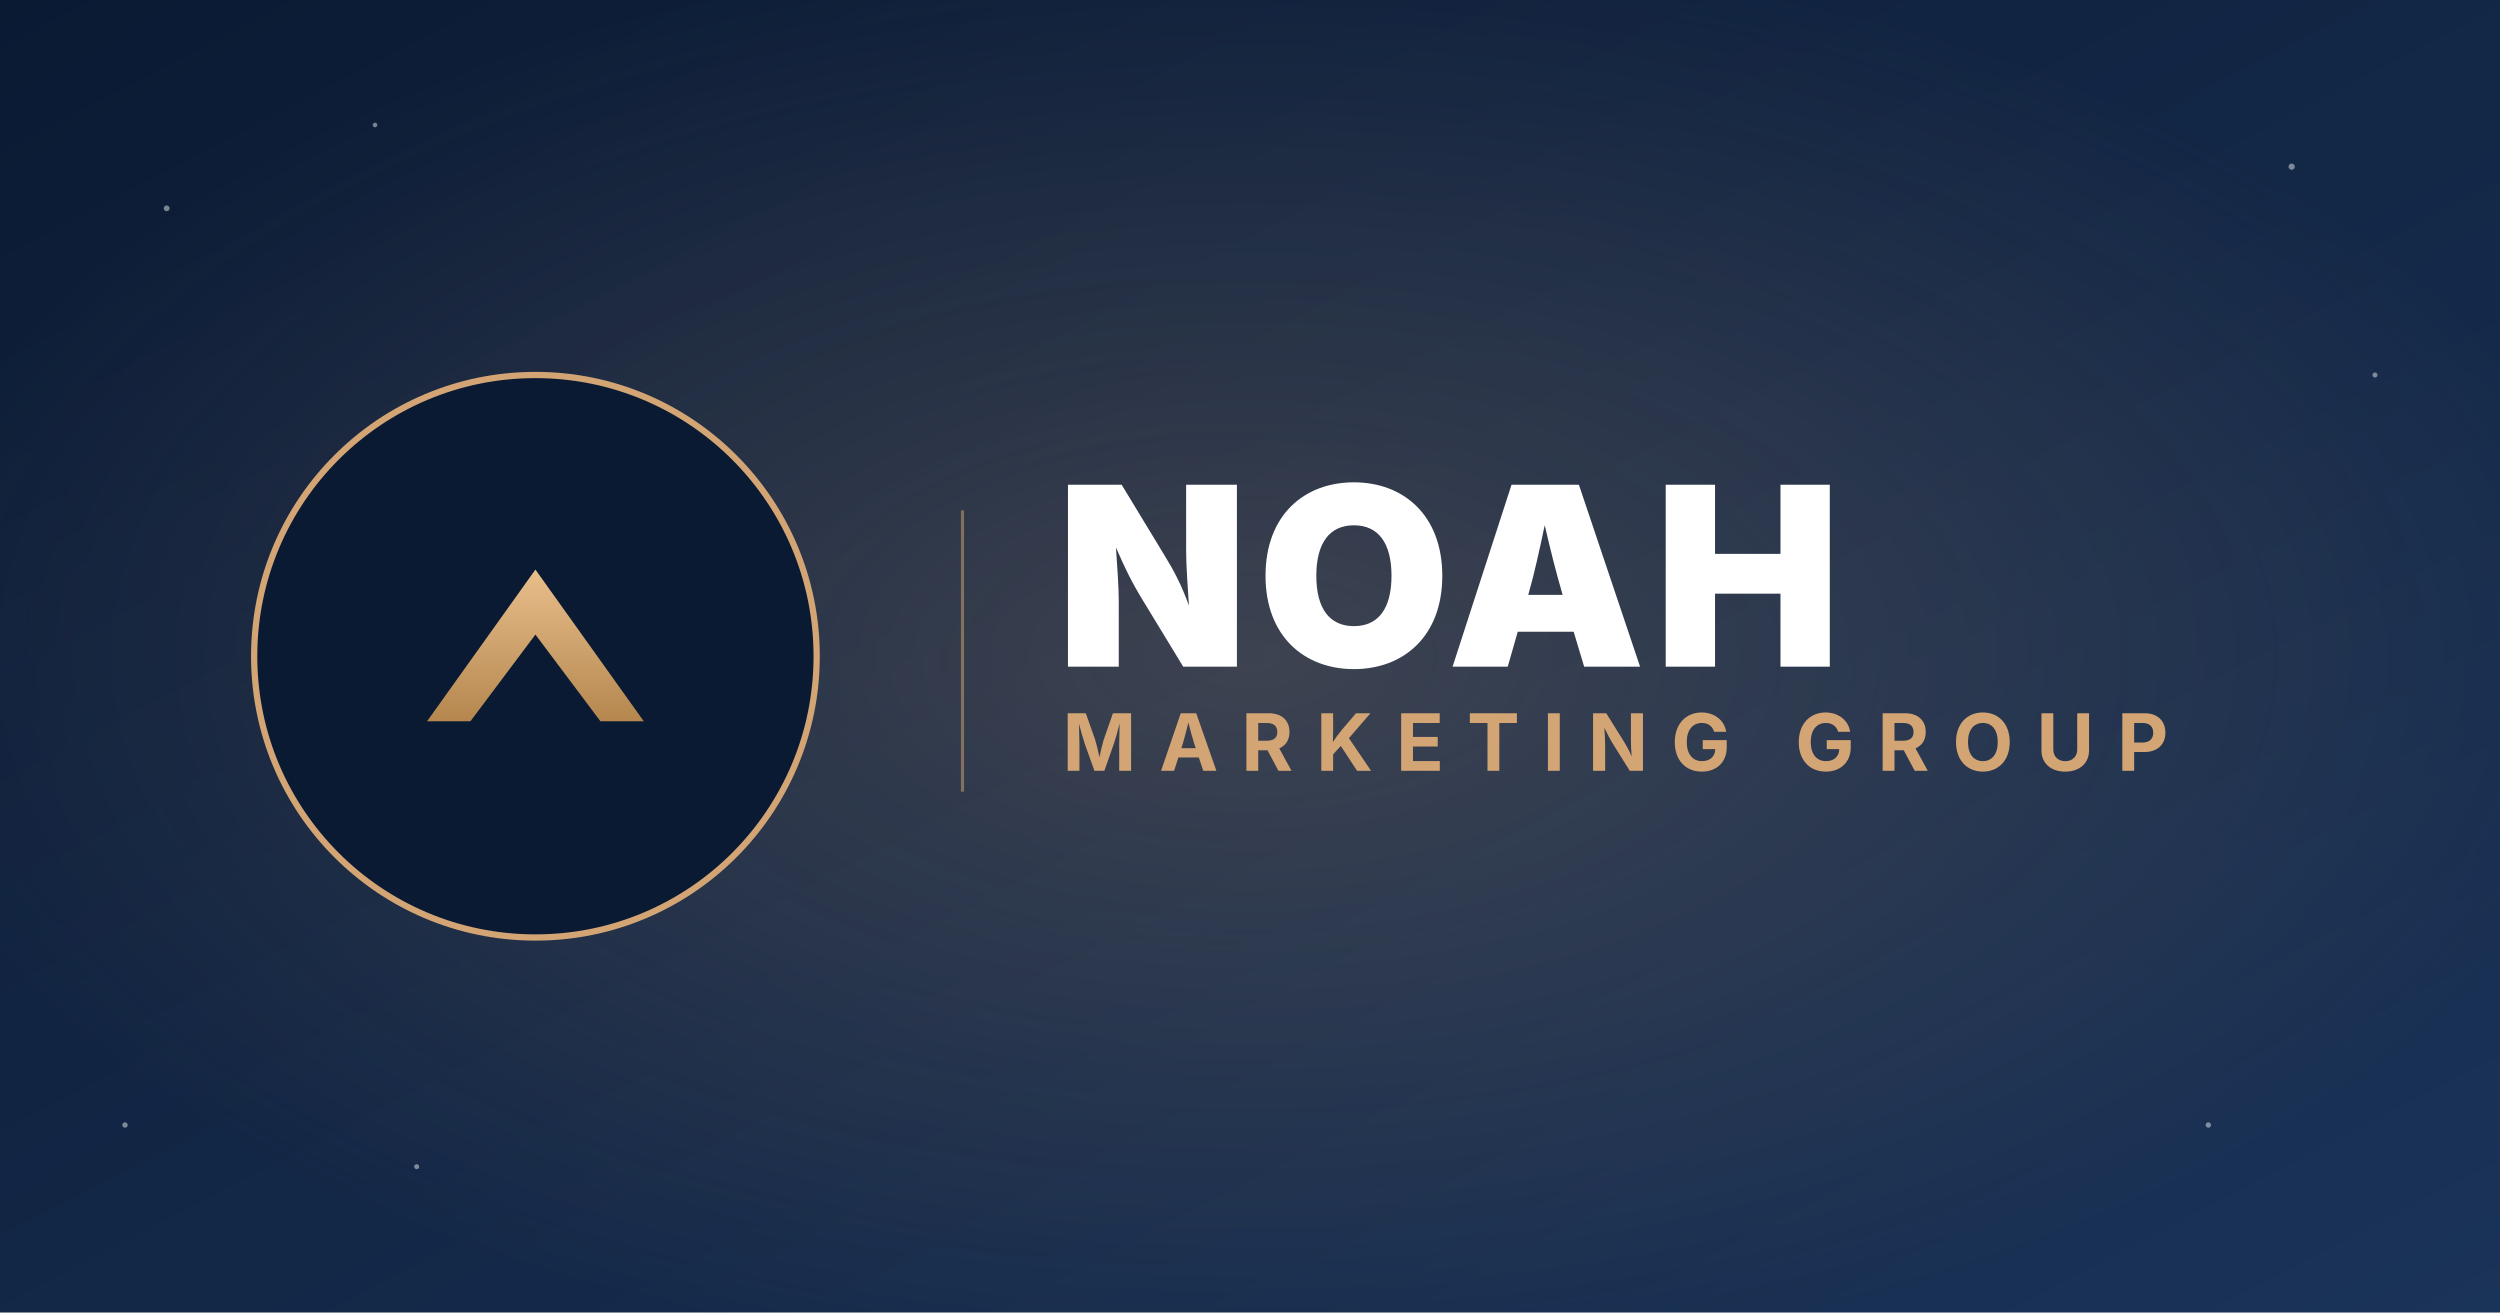
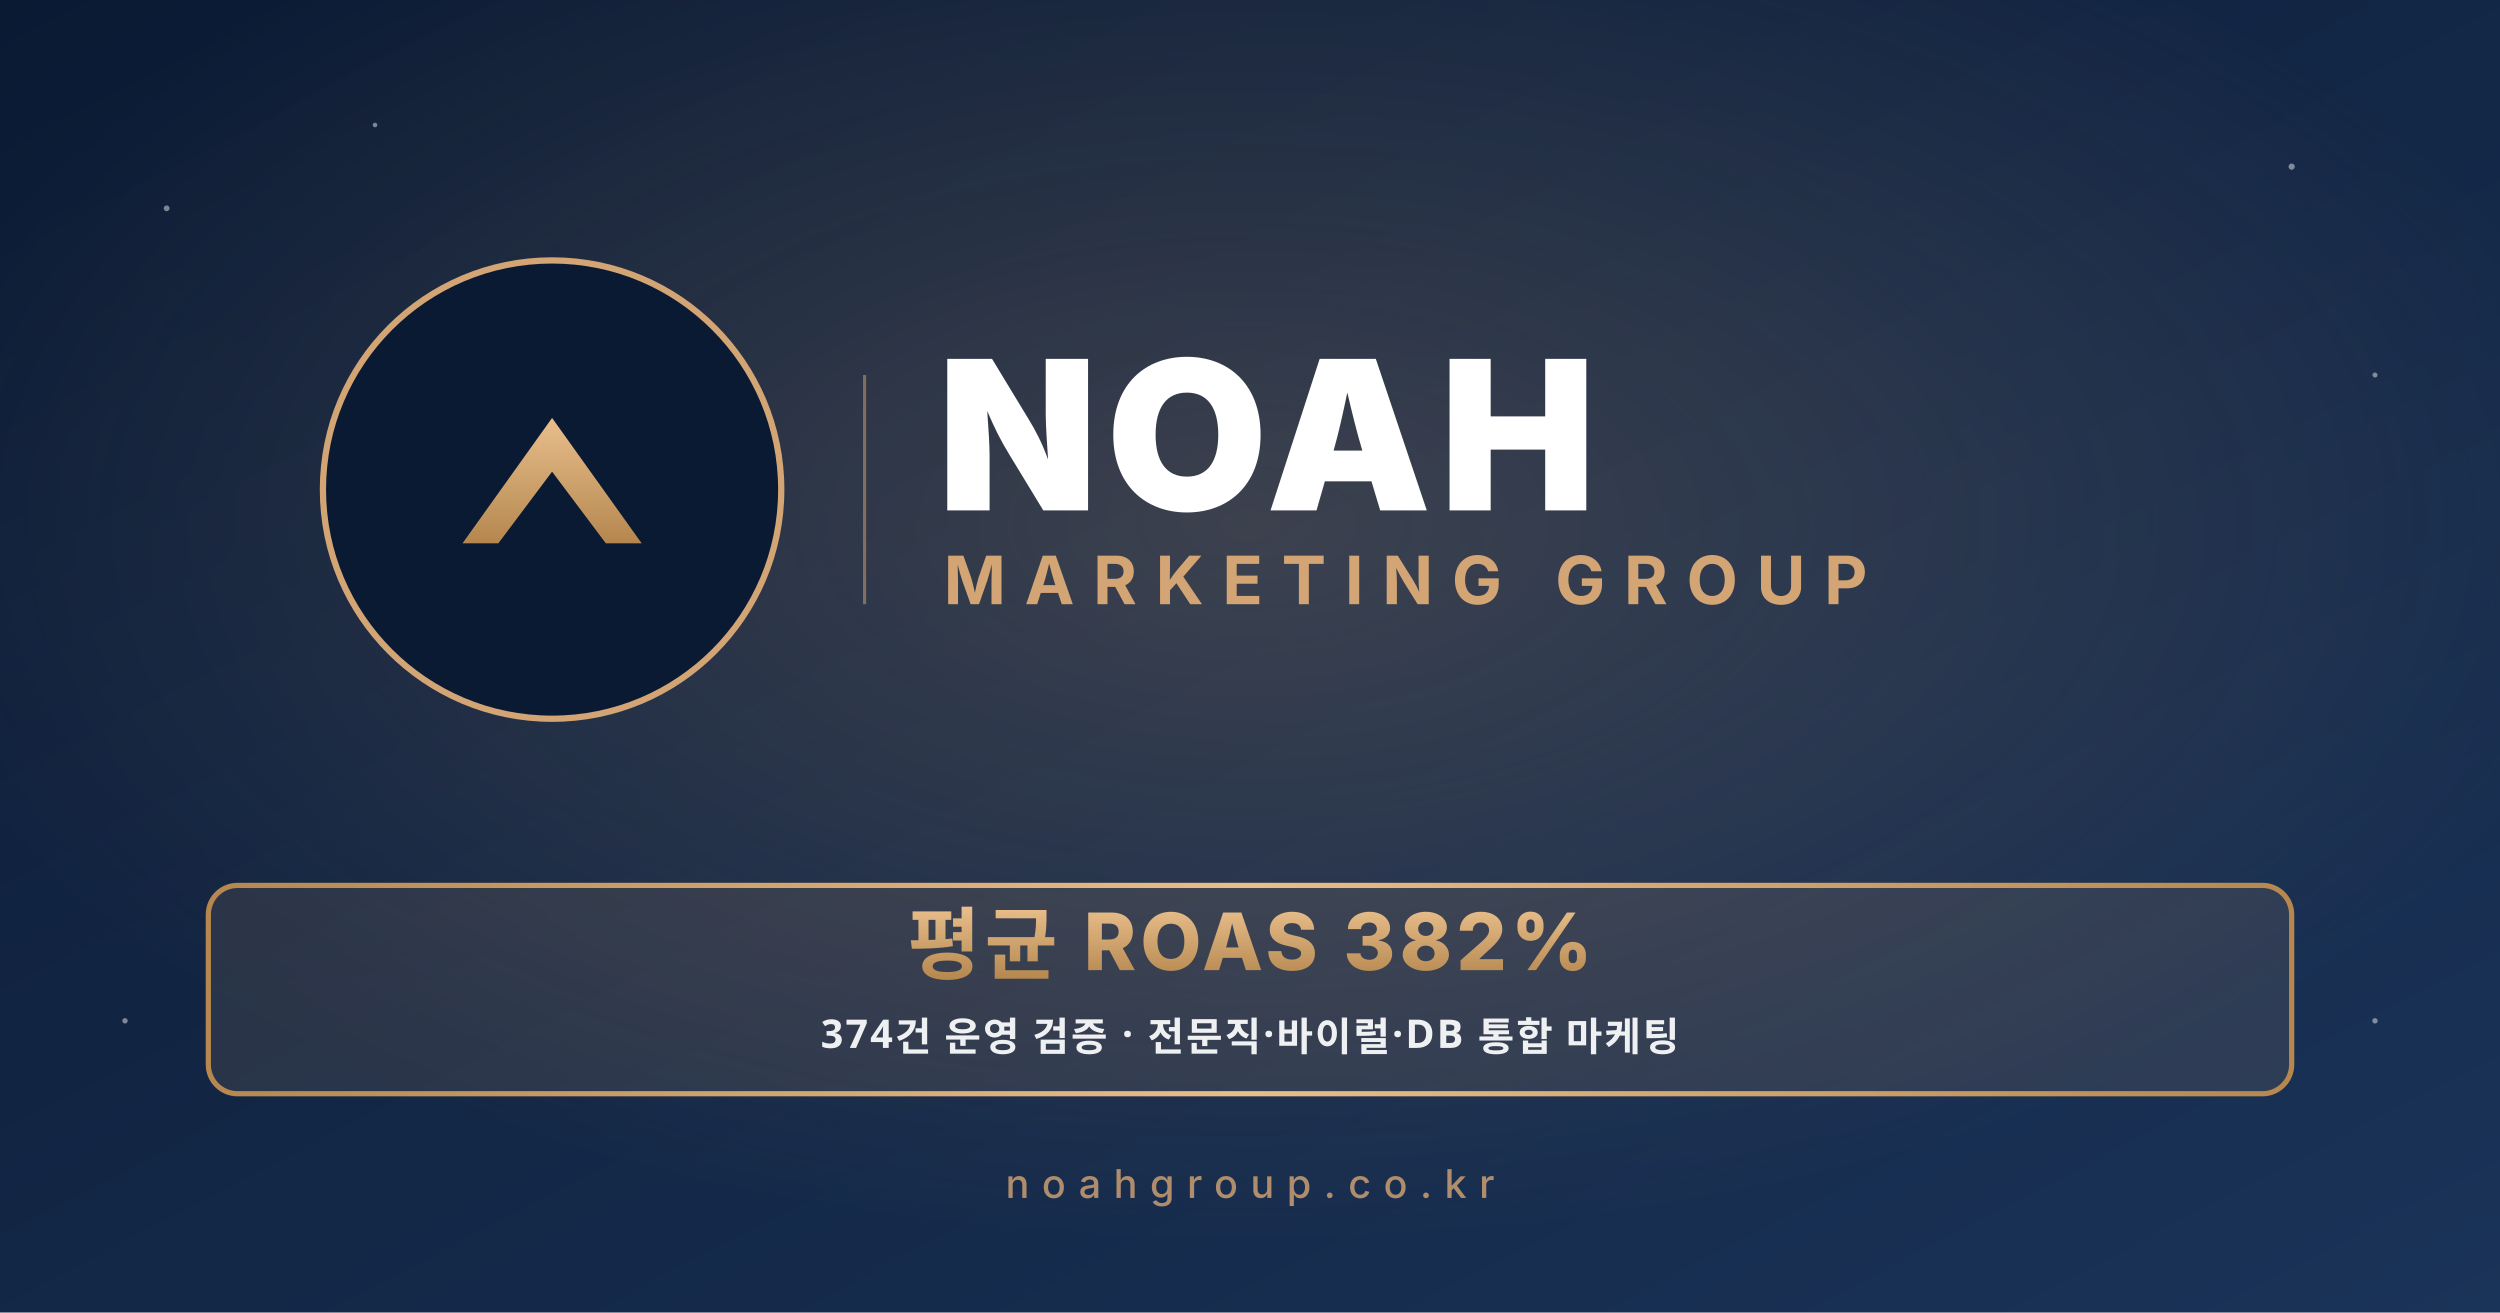
<svg xmlns="http://www.w3.org/2000/svg" viewBox="0 0 1200 630" width="1200" height="630">
  <defs>
    <linearGradient id="bg" x1="0" y1="0" x2="1" y2="1">
      <stop offset="0%" stop-color="#0B1A33" />
      <stop offset="100%" stop-color="#1a3358" />
    </linearGradient>
-     <radialGradient id="glow" cx="0.5" cy="0.5" r="0.55">
+     <radialGradient id="glow" cx="0.5" cy="0.4" r="0.55">
      <stop offset="0%" stop-color="#D4A574" stop-opacity="0.22" />
      <stop offset="100%" stop-color="#D4A574" stop-opacity="0" />
    </radialGradient>
    <linearGradient id="gold" x1="0" y1="0" x2="0" y2="1">
      <stop offset="0%" stop-color="#E8BE8B" />
+       <stop offset="100%" stop-color="#B5874F" />
+     </linearGradient>
+     <linearGradient id="goldBand" x1="0" y1="0" x2="1" y2="0">
+       <stop offset="0%" stop-color="#B5874F" />
+       <stop offset="50%" stop-color="#E8BE8B" />
      <stop offset="100%" stop-color="#B5874F" />
    </linearGradient>
  </defs>
  <rect width="1200" height="630" fill="url(#bg)" />
  <rect width="1200" height="630" fill="url(#glow)" />
  <g fill="#ffffff" opacity="0.45">
    <circle cx="80" cy="100" r="1.4" />
    <circle cx="180" cy="60" r="1.1" />
-     <circle cx="60" cy="540" r="1.3" />
-     <circle cx="200" cy="560" r="1.2" />
    <circle cx="1100" cy="80" r="1.5" />
    <circle cx="1140" cy="180" r="1.2" />
-     <circle cx="1060" cy="540" r="1.3" />
+     <circle cx="60" cy="490" r="1.3" />
+     <circle cx="1140" cy="490" r="1.3" />
  </g>
-   <g id="brand-group" transform="translate(17, 0)">
-     <g transform="translate(240, 315)">
-       <circle r="135" fill="#0B1A33" stroke="#D4A574" stroke-width="3" />
-       <g transform="scale(5.2)">
+   <g transform="translate(20, 0)">
+     <g transform="translate(245, 235)">
+       <circle r="110" fill="#0B1A33" stroke="#D4A574" stroke-width="3" />
+       <g transform="scale(4.3)">
        <g transform="translate(-16, -16)">
          <path d="M6 22 L16 8 L26 22 L22 22 L16 14 L10 22 Z" fill="url(#gold)" />
        </g>
      </g>
    </g>
-     <line x1="445" y1="245" x2="445" y2="380" stroke="#D4A574" stroke-width="1.5" opacity="0.5" />
-     <text x="490" y="320" font-family="Inter, 'Pretendard', sans-serif" font-size="120" font-weight="900" fill="#ffffff" letter-spacing="4">NOAH</text>
-     <text x="493" y="370" font-family="Inter, 'Pretendard', sans-serif" font-size="38" font-weight="700" fill="#D4A574" letter-spacing="11">MARKETING GROUP</text>
+     <line x1="395" y1="180" x2="395" y2="290" stroke="#D4A574" stroke-width="1.5" opacity="0.5" />
+     <text x="430" y="245" font-family="Inter, 'Pretendard', sans-serif" font-size="100" font-weight="900" fill="#ffffff" letter-spacing="4">NOAH</text>
+     <text x="433" y="290" font-family="Inter, 'Pretendard', sans-serif" font-size="32" font-weight="700" fill="#D4A574" letter-spacing="9">MARKETING GROUP</text>
  </g>
+   <rect x="100" y="425" width="1000" height="100" rx="14" fill="rgba(212,165,116,0.12)" stroke="url(#goldBand)" stroke-width="2.5" />
+   <text x="600" y="467" text-anchor="middle" font-family="Inter, 'Pretendard', sans-serif" font-size="38" font-weight="800" fill="url(#gold)" letter-spacing="2">평균 ROAS 382%</text>
+   <text x="600" y="503" text-anchor="middle" font-family="'Pretendard', sans-serif" font-size="19" font-weight="600" fill="#ffffff" opacity="0.92" letter-spacing="1">374건 운영 검증 · 전문직·바이럴·DB 통합 마케팅</text>
+   <text x="600" y="575" text-anchor="middle" font-family="Inter, sans-serif" font-size="19" font-weight="500" fill="#D4A574" letter-spacing="6" opacity="0.8">noahgroup.co.kr</text>
</svg>
